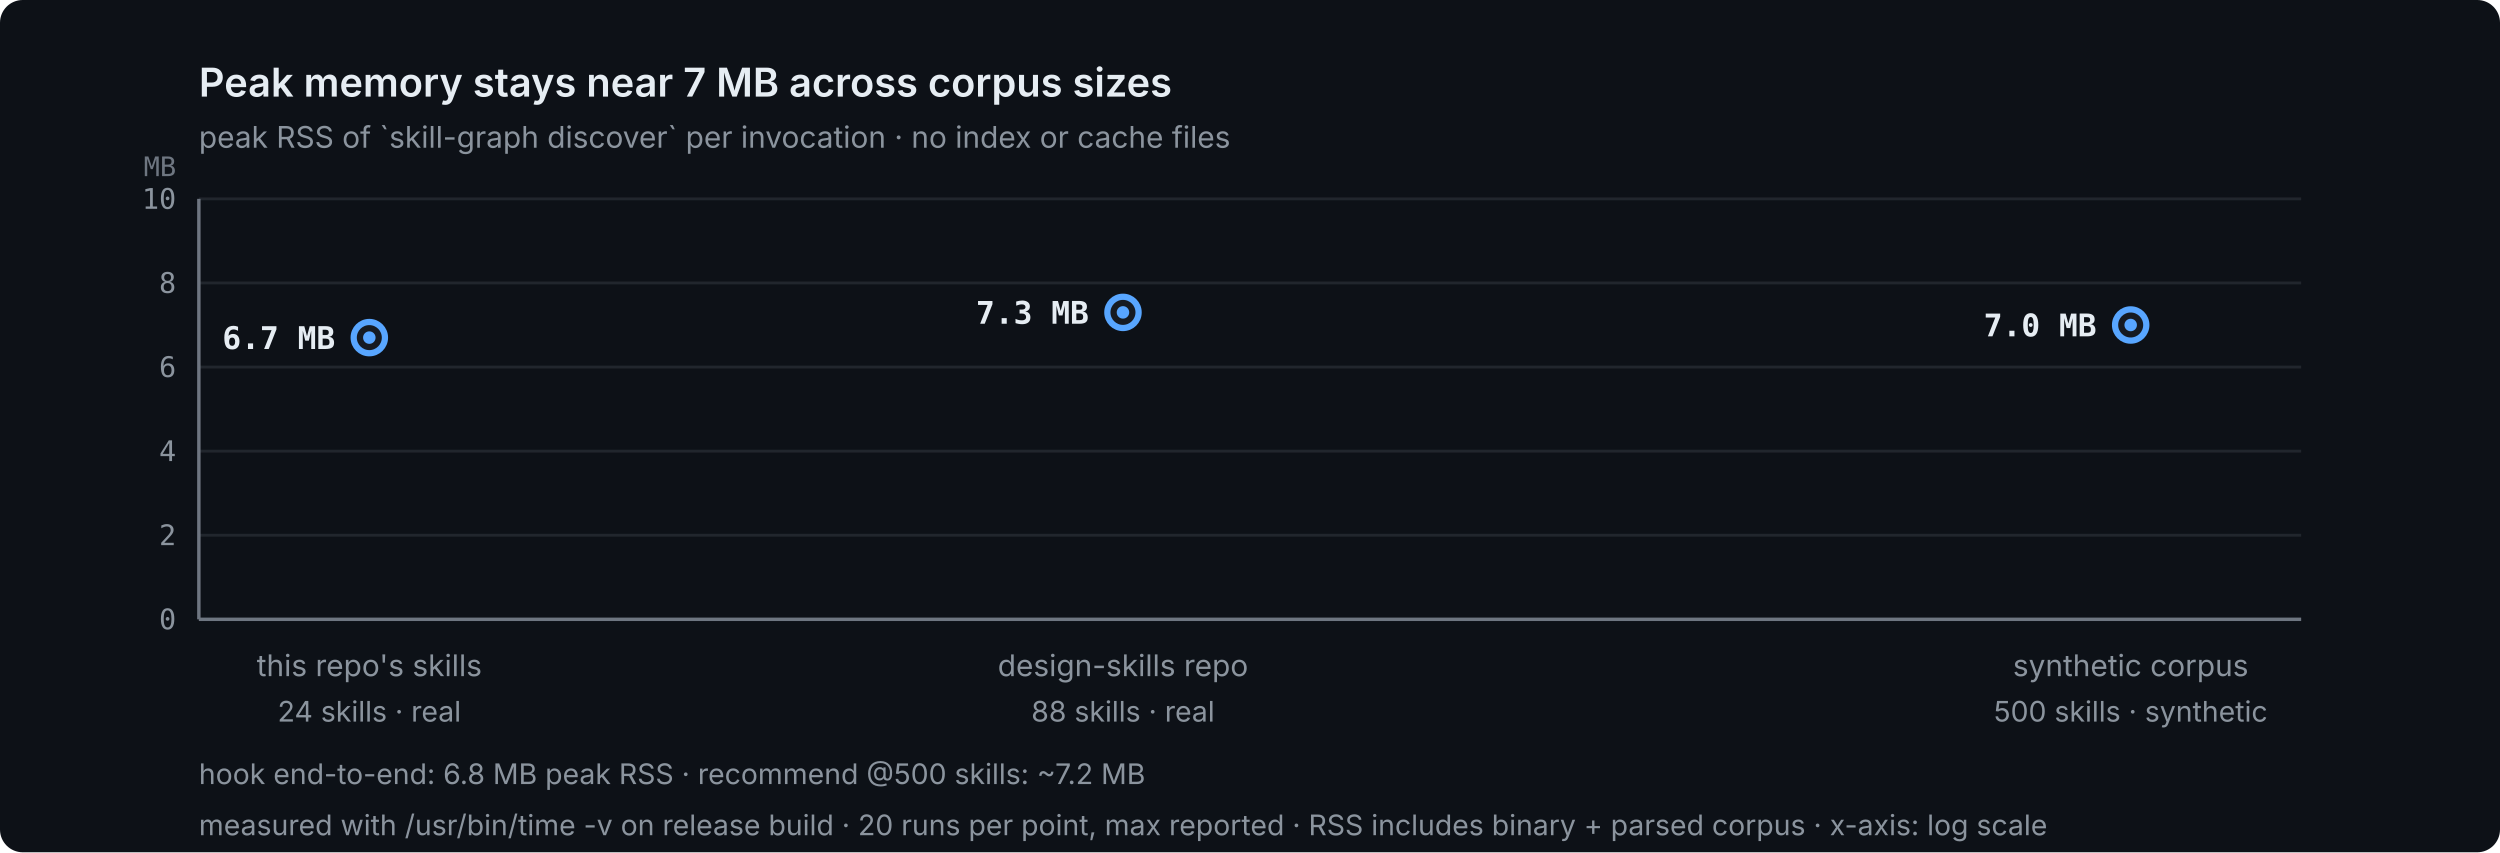
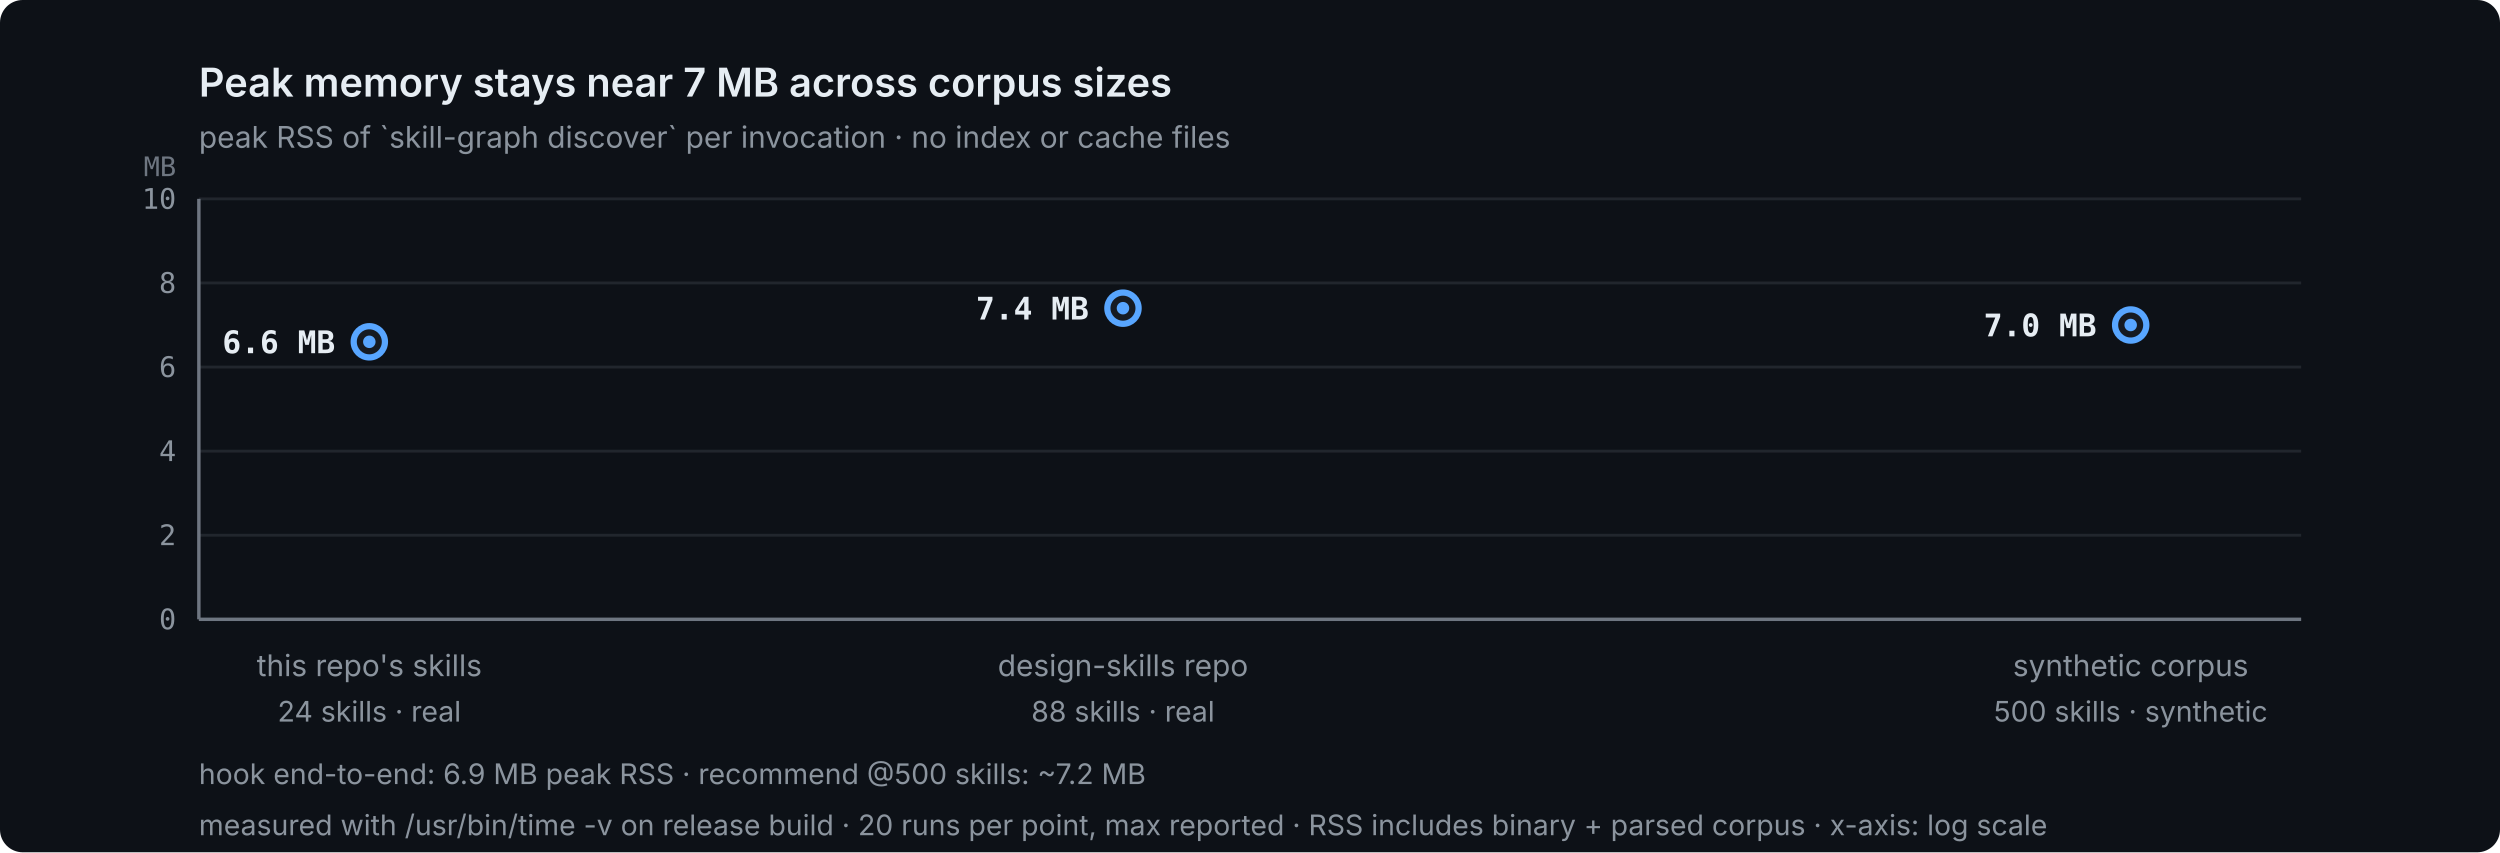
<svg xmlns="http://www.w3.org/2000/svg" width="880" height="300" viewBox="0 0 880 300" role="img" font-family="ui-sans-serif,system-ui,-apple-system,'Segoe UI',sans-serif">
  <rect width="880" height="300" fill="#0d1117" rx="8" />
  <g fill="#e6edf3">
    <text x="70" y="34" font-size="14" fill="#e6edf3" text-anchor="start" font-family="ui-sans-serif,system-ui,-apple-system,'Segoe UI',sans-serif" opacity="1.0" font-weight="600">Peak memory stays near 7 MB across corpus sizes</text>
    <text x="70" y="52" font-size="10.5" fill="#8b949e" text-anchor="start" font-family="ui-sans-serif,system-ui,-apple-system,'Segoe UI',sans-serif" opacity="1.0">peak RSS of `skill-graph discover` per invocation · no index or cache files</text>
    <line x1="70" y1="218.0" x2="810" y2="218.0" stroke="#21262d" stroke-width="1" opacity="1.0" />
    <text x="62" y="221.5" font-size="10" fill="#8b949e" text-anchor="end" font-family="ui-monospace,'SF Mono',Menlo,Consolas,monospace" opacity="1.0">0</text>
    <line x1="70" y1="188.4" x2="810" y2="188.4" stroke="#21262d" stroke-width="1" opacity="1.0" />
    <text x="62" y="191.9" font-size="10" fill="#8b949e" text-anchor="end" font-family="ui-monospace,'SF Mono',Menlo,Consolas,monospace" opacity="1.0">2</text>
    <line x1="70" y1="158.8" x2="810" y2="158.8" stroke="#21262d" stroke-width="1" opacity="1.0" />
    <text x="62" y="162.3" font-size="10" fill="#8b949e" text-anchor="end" font-family="ui-monospace,'SF Mono',Menlo,Consolas,monospace" opacity="1.0">4</text>
    <line x1="70" y1="129.2" x2="810" y2="129.2" stroke="#21262d" stroke-width="1" opacity="1.0" />
    <text x="62" y="132.7" font-size="10" fill="#8b949e" text-anchor="end" font-family="ui-monospace,'SF Mono',Menlo,Consolas,monospace" opacity="1.0">6</text>
    <line x1="70" y1="99.6" x2="810" y2="99.6" stroke="#21262d" stroke-width="1" opacity="1.0" />
    <text x="62" y="103.1" font-size="10" fill="#8b949e" text-anchor="end" font-family="ui-monospace,'SF Mono',Menlo,Consolas,monospace" opacity="1.0">8</text>
    <line x1="70" y1="70.0" x2="810" y2="70.0" stroke="#21262d" stroke-width="1" opacity="1.0" />
    <text x="62" y="73.5" font-size="10" fill="#8b949e" text-anchor="end" font-family="ui-monospace,'SF Mono',Menlo,Consolas,monospace" opacity="1.0">10</text>
    <text x="62" y="62" font-size="9.5" fill="#6e7681" text-anchor="end" font-family="ui-monospace,'SF Mono',Menlo,Consolas,monospace" opacity="1.0">MB</text>
    <line x1="70" y1="218" x2="810" y2="218" stroke="#6e7681" stroke-width="1.2" opacity="1.0" />
    <line x1="70" y1="70" x2="70" y2="218" stroke="#6e7681" stroke-width="1.2" opacity="1.0" />
-     <circle cx="130.0" cy="118.84" r="5.5" fill="#161b22" stroke="#58a6ff" stroke-width="2.2" />
-     <circle cx="130.0" cy="118.84" r="2.2" fill="#58a6ff" />
-     <text x="118.0" y="122.84" font-size="11" fill="#e6edf3" text-anchor="end" font-family="ui-monospace,'SF Mono',Menlo,Consolas,monospace" opacity="1.0" font-weight="600">6.7 MB</text>
+     <circle cx="130.0" cy="120.32" r="5.5" fill="#161b22" stroke="#58a6ff" stroke-width="2.2" />
+     <circle cx="130.0" cy="120.32" r="2.2" fill="#58a6ff" />
+     <text x="118.0" y="124.32" font-size="11" fill="#e6edf3" text-anchor="end" font-family="ui-monospace,'SF Mono',Menlo,Consolas,monospace" opacity="1.0" font-weight="600">6.6 MB</text>
    <text x="130.0" y="238" font-size="10.5" fill="#8b949e" text-anchor="middle" font-family="ui-sans-serif,system-ui,-apple-system,'Segoe UI',sans-serif" opacity="1.0">this repo's skills</text>
    <text x="130.0" y="254" font-size="10" fill="#8b949e" text-anchor="middle" font-family="ui-sans-serif,system-ui,-apple-system,'Segoe UI',sans-serif" opacity="1.0">24 skills · real</text>
-     <circle cx="395.286" cy="109.96" r="5.5" fill="#161b22" stroke="#58a6ff" stroke-width="2.2" />
-     <circle cx="395.286" cy="109.96" r="2.2" fill="#58a6ff" />
-     <text x="383.286" y="113.96" font-size="11" fill="#e6edf3" text-anchor="end" font-family="ui-monospace,'SF Mono',Menlo,Consolas,monospace" opacity="1.0" font-weight="600">7.3 MB</text>
+     <circle cx="395.286" cy="108.48" r="5.5" fill="#161b22" stroke="#58a6ff" stroke-width="2.2" />
+     <circle cx="395.286" cy="108.48" r="2.2" fill="#58a6ff" />
+     <text x="383.286" y="112.48" font-size="11" fill="#e6edf3" text-anchor="end" font-family="ui-monospace,'SF Mono',Menlo,Consolas,monospace" opacity="1.0" font-weight="600">7.4 MB</text>
    <text x="395.286" y="238" font-size="10.5" fill="#8b949e" text-anchor="middle" font-family="ui-sans-serif,system-ui,-apple-system,'Segoe UI',sans-serif" opacity="1.0">design-skills repo</text>
    <text x="395.286" y="254" font-size="10" fill="#8b949e" text-anchor="middle" font-family="ui-sans-serif,system-ui,-apple-system,'Segoe UI',sans-serif" opacity="1.0">88 skills · real</text>
    <circle cx="750.0" cy="114.4" r="5.5" fill="#161b22" stroke="#58a6ff" stroke-width="2.2" />
    <circle cx="750.0" cy="114.4" r="2.2" fill="#58a6ff" />
    <text x="738.0" y="118.4" font-size="11" fill="#e6edf3" text-anchor="end" font-family="ui-monospace,'SF Mono',Menlo,Consolas,monospace" opacity="1.0" font-weight="600">7.0 MB</text>
    <text x="750.0" y="238" font-size="10.5" fill="#8b949e" text-anchor="middle" font-family="ui-sans-serif,system-ui,-apple-system,'Segoe UI',sans-serif" opacity="1.0">synthetic corpus</text>
    <text x="750.0" y="254" font-size="10" fill="#8b949e" text-anchor="middle" font-family="ui-sans-serif,system-ui,-apple-system,'Segoe UI',sans-serif" opacity="1.0">500 skills · synthetic</text>
-     <text x="70" y="276" font-size="10" fill="#8b949e" text-anchor="start" font-family="ui-sans-serif,system-ui,-apple-system,'Segoe UI',sans-serif" opacity="1.0">hook end-to-end: 6.8 MB peak RSS · recommend @500 skills: ~7.2 MB</text>
+     <text x="70" y="276" font-size="10" fill="#8b949e" text-anchor="start" font-family="ui-sans-serif,system-ui,-apple-system,'Segoe UI',sans-serif" opacity="1.0">hook end-to-end: 6.9 MB peak RSS · recommend @500 skills: ~7.2 MB</text>
    <text x="70" y="294" font-size="10" fill="#8b949e" text-anchor="start" font-family="ui-sans-serif,system-ui,-apple-system,'Segoe UI',sans-serif" opacity="1.0">measured with /usr/bin/time -v on release build · 20 runs per point, max reported · RSS includes binary + parsed corpus · x-axis: log scale</text>
  </g>
</svg>
